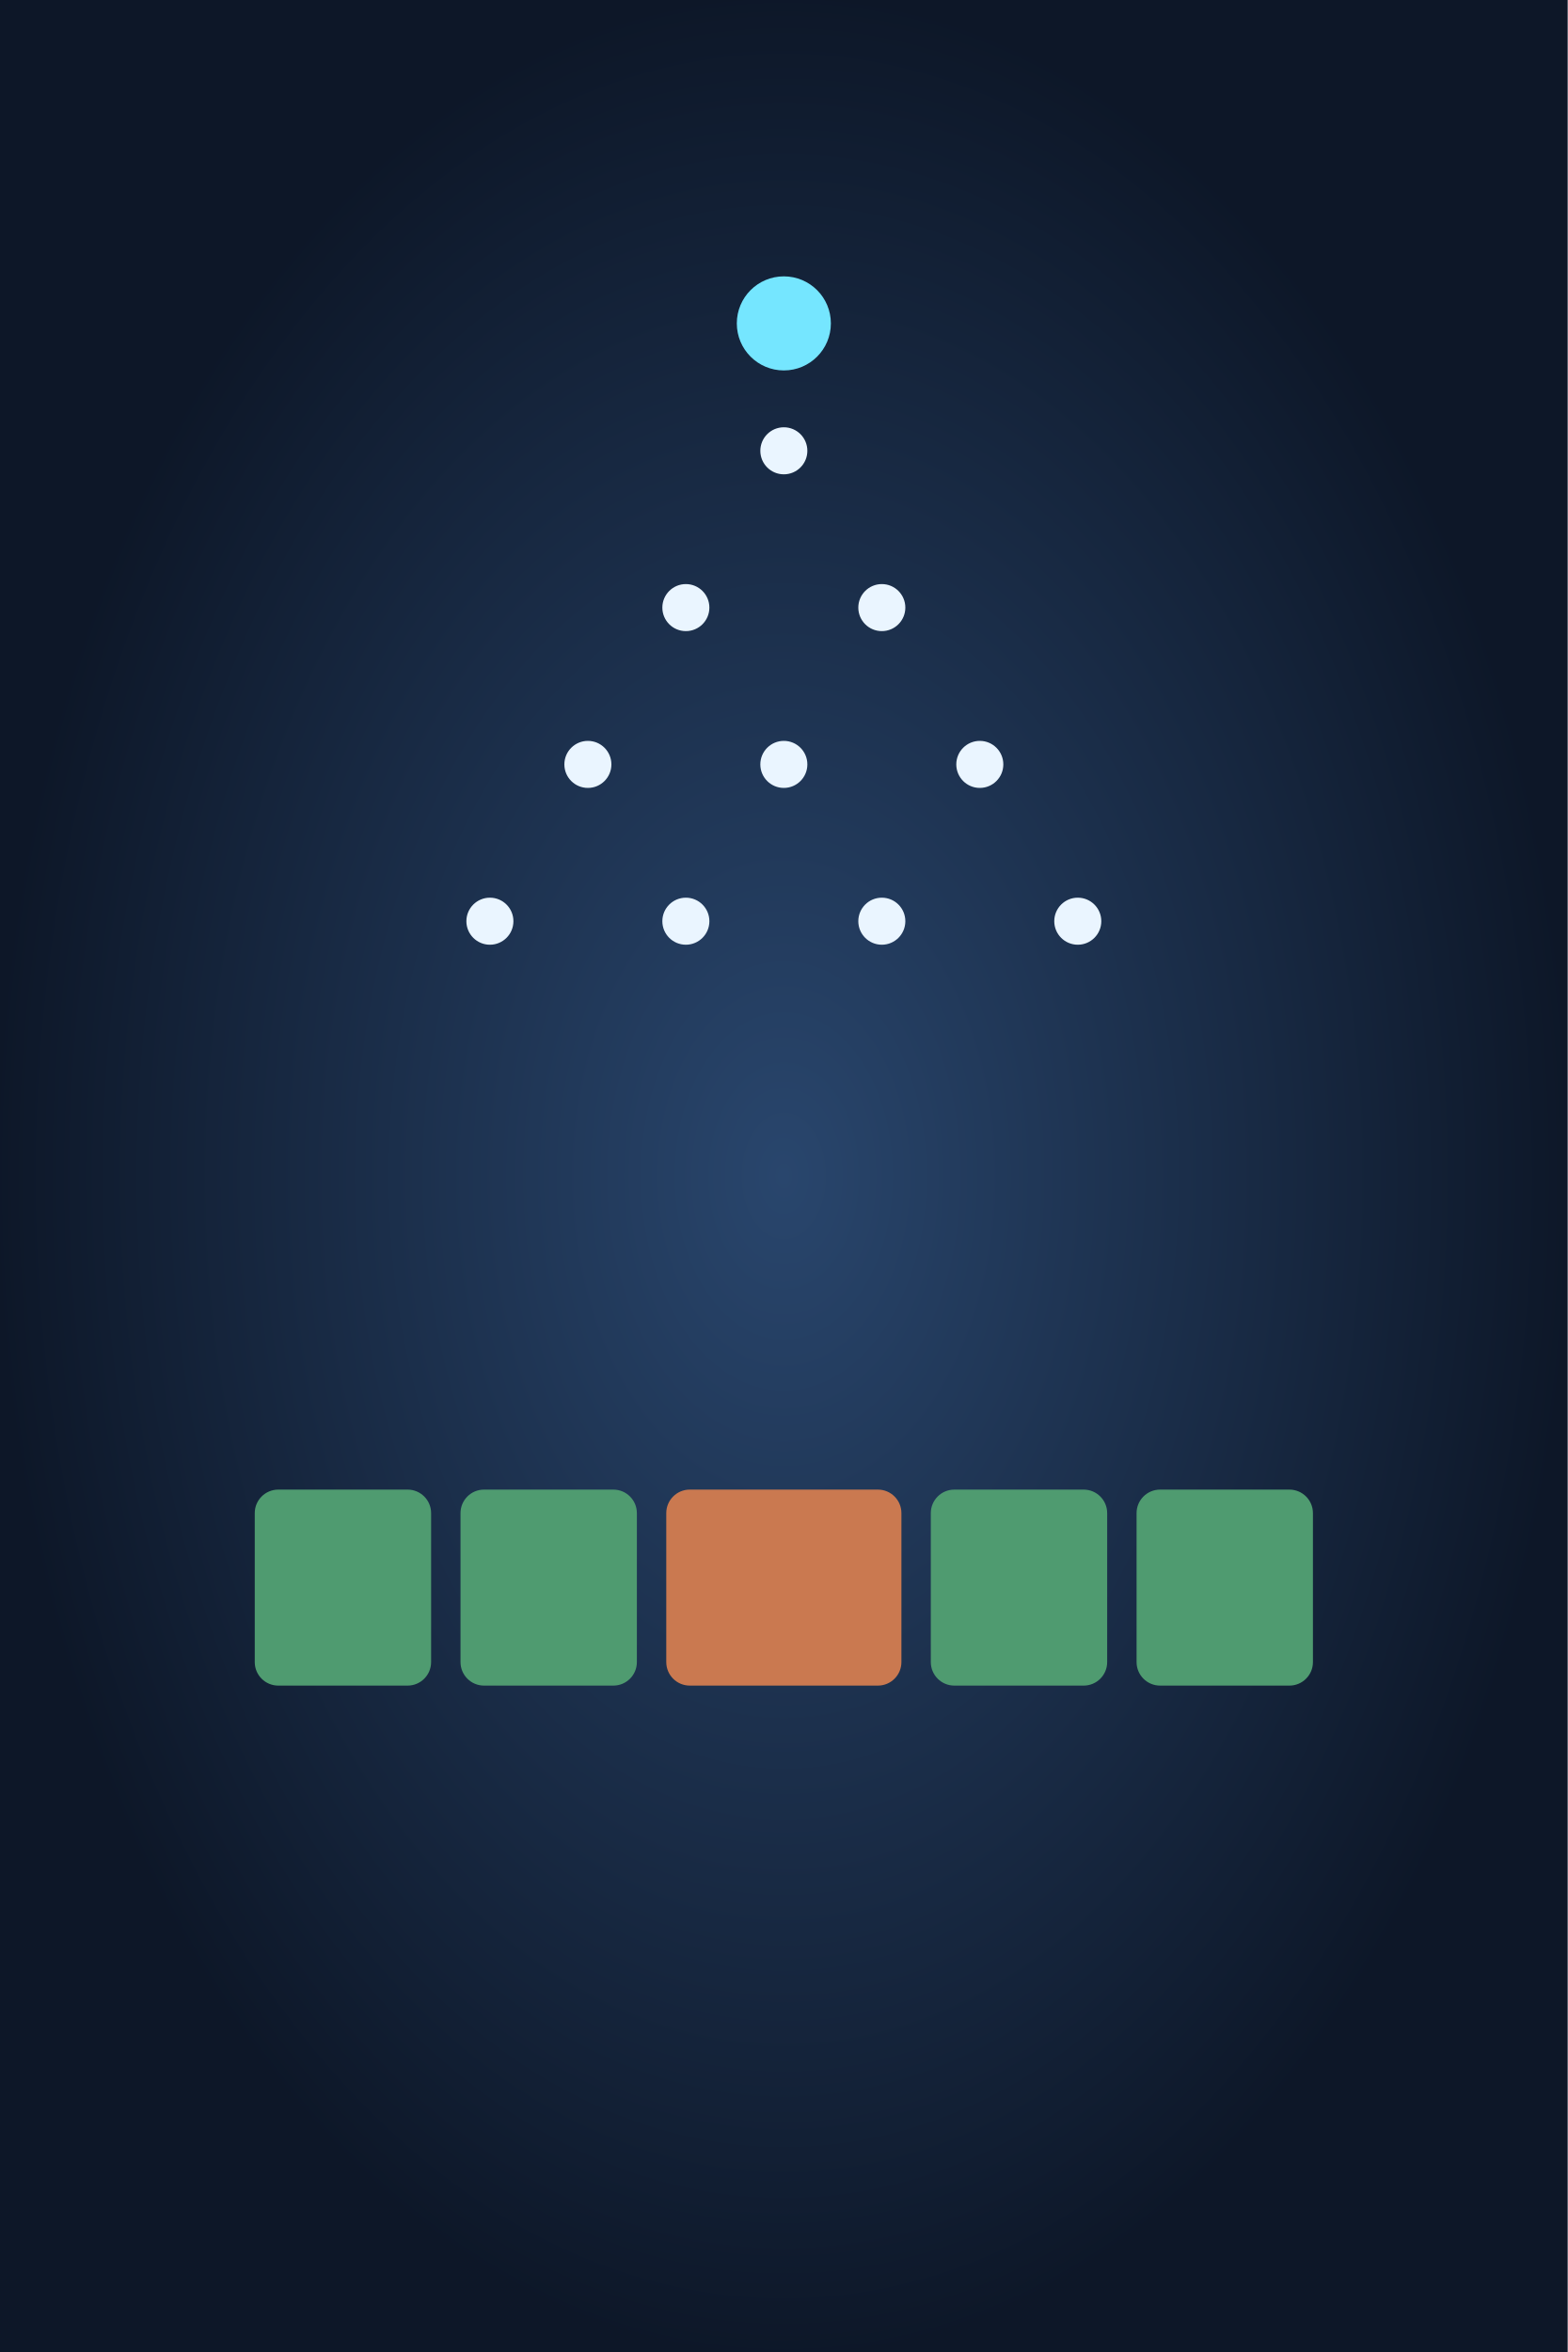
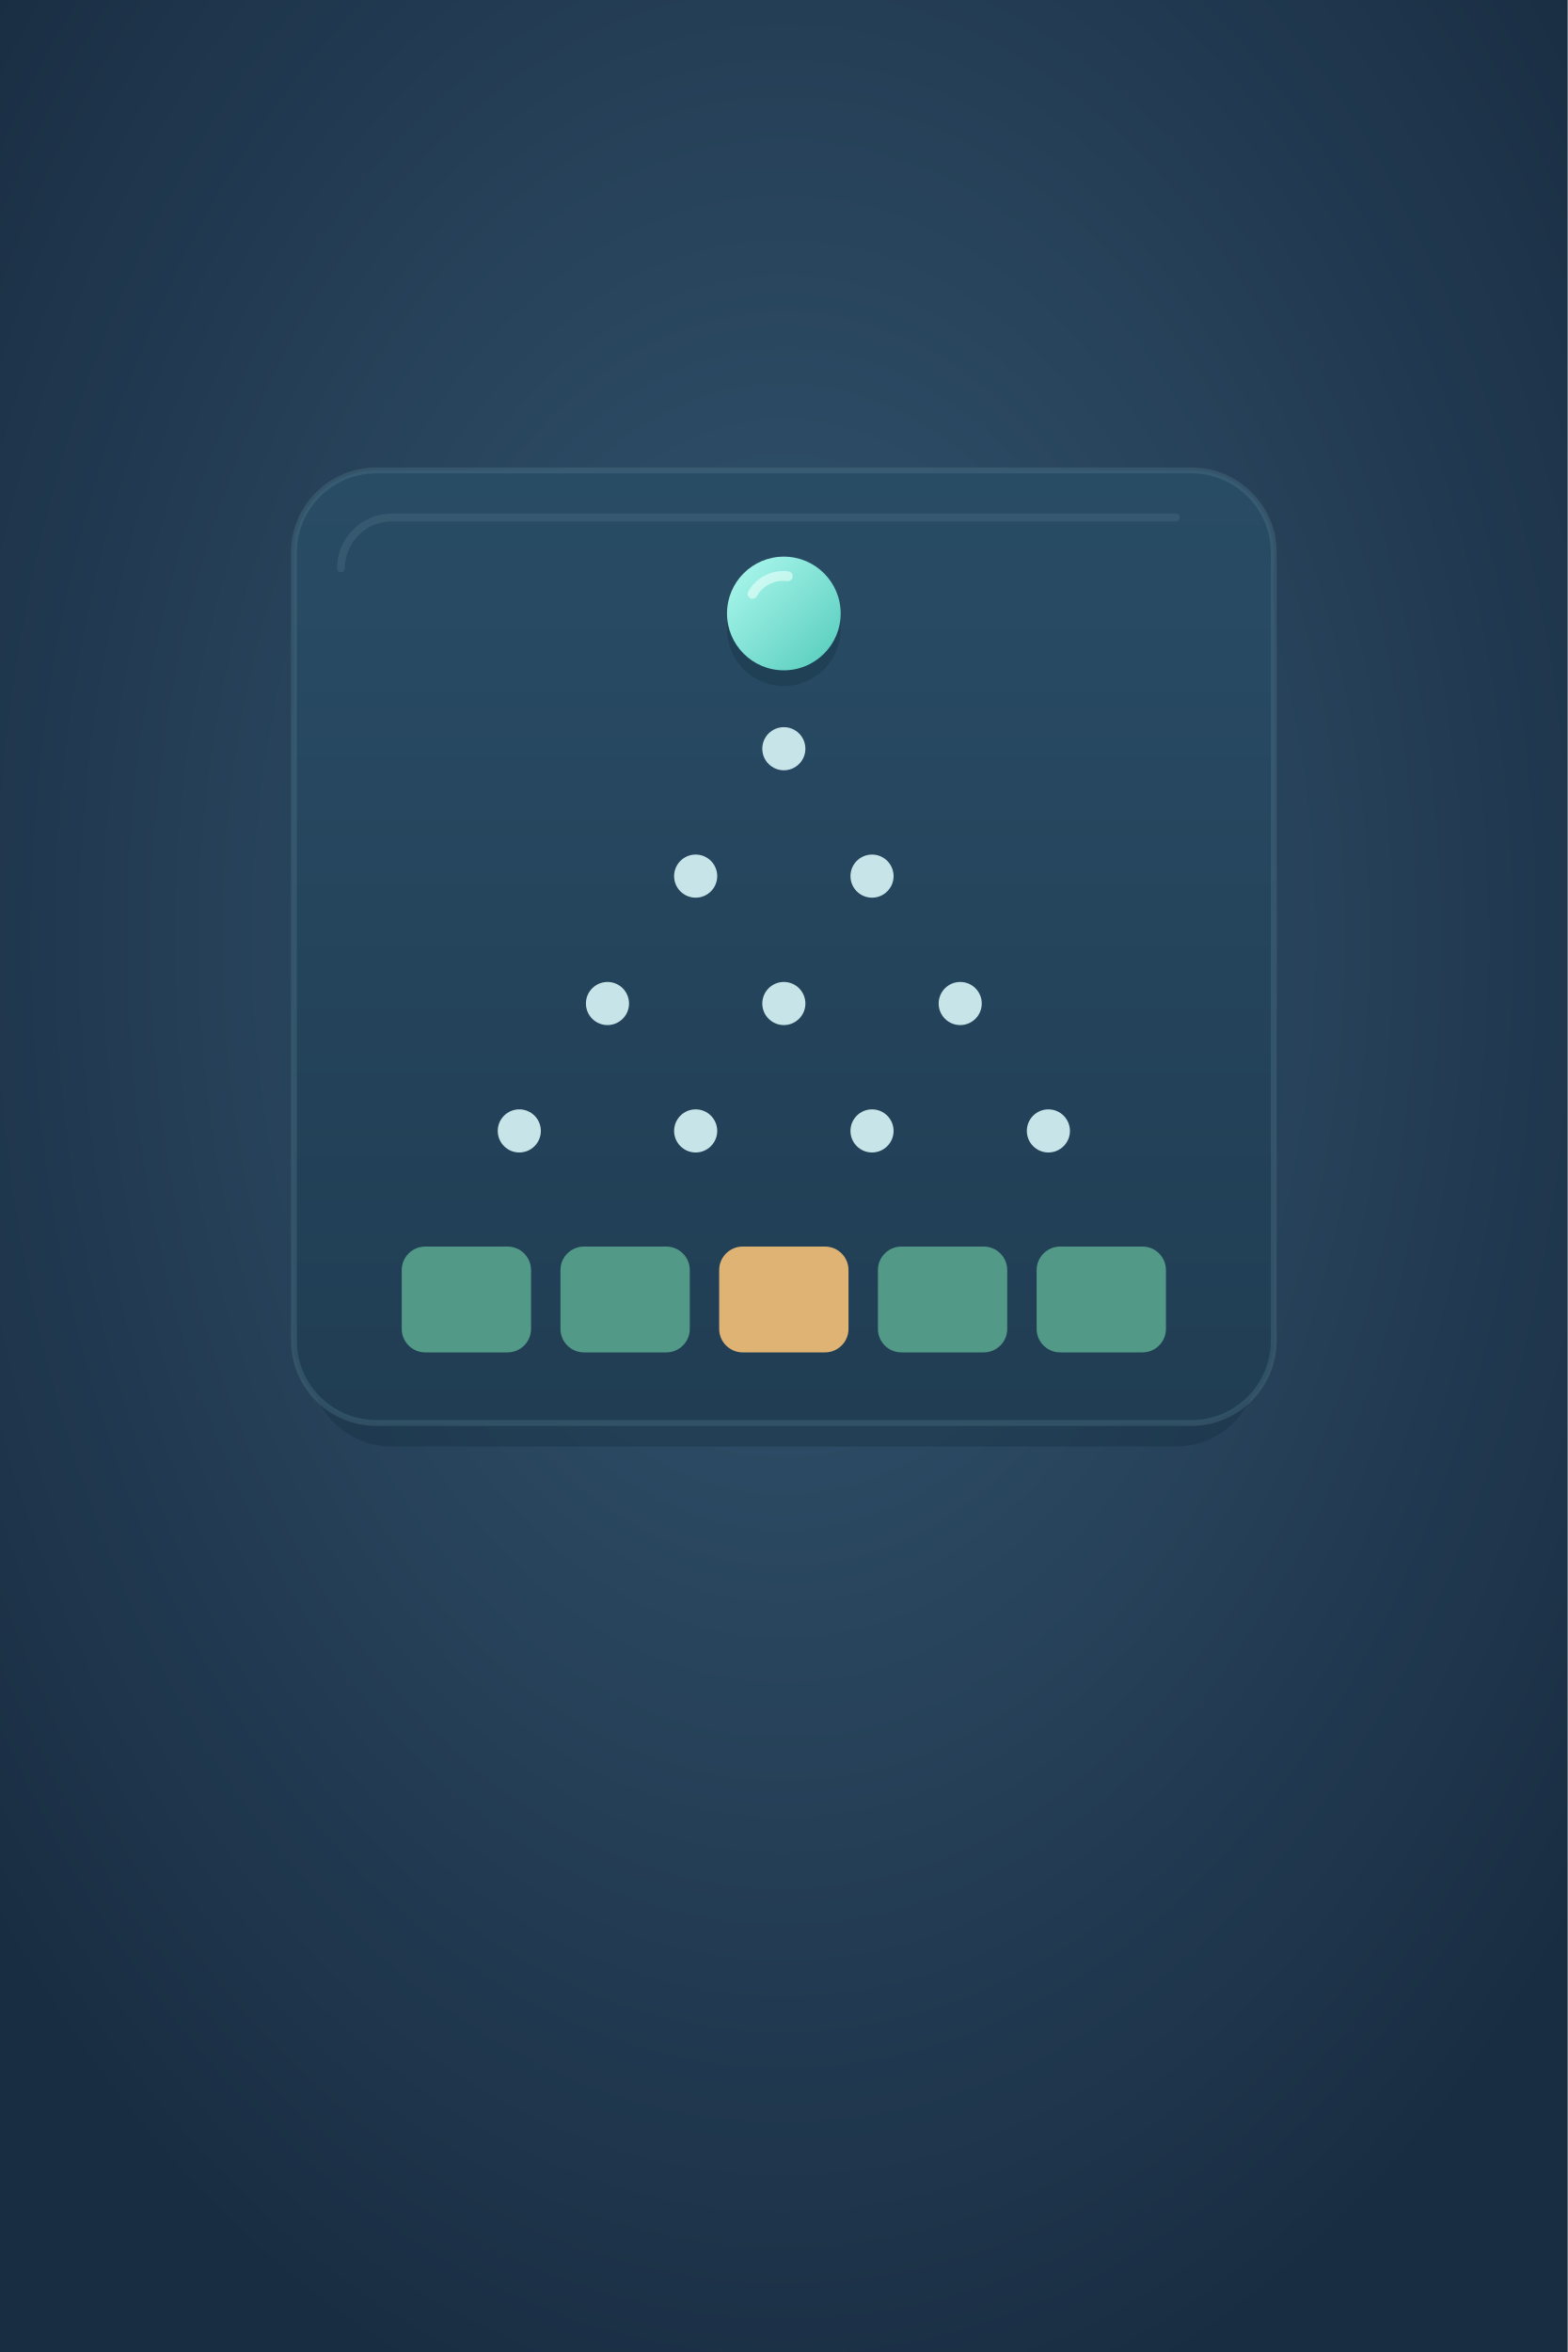
- <svg xmlns="http://www.w3.org/2000/svg" viewBox="0 0 800 1200" role="img" aria-label="Plinko">
+ <svg xmlns="http://www.w3.org/2000/svg" viewBox="0 0 800 1200">
  <defs>
-     <radialGradient id="g">
-       <stop stop-color="#29466d" />
-       <stop offset="1" stop-color="#0d1728" />
+     <radialGradient id="background" cx="50%" cy="40%" r="65%">
+       <stop stop-color="#355873" />
+       <stop offset="1" stop-color="#192d42" />
    </radialGradient>
+     <linearGradient id="board" x2="0" y2="1">
+       <stop stop-color="#294c65" />
+       <stop offset="1" stop-color="#203d53" />
+     </linearGradient>
+     <linearGradient id="ball" x2="1" y2="1">
+       <stop stop-color="#b0f9ef" />
+       <stop offset="1" stop-color="#53cbbb" />
+     </linearGradient>
  </defs>
-   <rect width="800" height="1200" fill="url(#g)" />
-   <g fill="#eaf5ff">
-     <circle cx="400" cy="230" r="12" />
-     <circle cx="350" cy="310" r="12" />
-     <circle cx="450" cy="310" r="12" />
-     <circle cx="300" cy="390" r="12" />
-     <circle cx="400" cy="390" r="12" />
-     <circle cx="500" cy="390" r="12" />
-     <circle cx="250" cy="470" r="12" />
-     <circle cx="350" cy="470" r="12" />
-     <circle cx="450" cy="470" r="12" />
-     <circle cx="550" cy="470" r="12" />
+   <rect width="800" height="1200" fill="url(#background)" />
+   <rect x="158" y="252" width="484" height="486" rx="42" fill="#102b3d" opacity=".35" />
+   <rect x="150" y="240" width="500" height="486" rx="42" fill="url(#board)" stroke="#598090" stroke-opacity=".3" stroke-width="3" />
+   <path d="M174 290a26 26 0 0 1 26-26h400" fill="none" stroke="#7094a1" stroke-opacity=".2" stroke-width="4" stroke-linecap="round" />
+   <g fill="#c7e4e9">
+     <circle cx="400" cy="382" r="11" />
+     <circle cx="355" cy="447" r="11" />
+     <circle cx="445" cy="447" r="11" />
+     <circle cx="310" cy="512" r="11" />
+     <circle cx="400" cy="512" r="11" />
+     <circle cx="490" cy="512" r="11" />
+     <circle cx="265" cy="577" r="11" />
+     <circle cx="355" cy="577" r="11" />
+     <circle cx="445" cy="577" r="11" />
+     <circle cx="535" cy="577" r="11" />
  </g>
-   <circle cx="400" cy="165" r="24" fill="#75e6ff" />
-   <g fill="#4f9b70">
-     <rect x="130" y="760" width="90" height="100" rx="12" />
-     <rect x="235" y="760" width="90" height="100" rx="12" />
-     <rect x="340" y="760" width="120" height="100" rx="12" fill="#ca7950" />
-     <rect x="475" y="760" width="90" height="100" rx="12" />
-     <rect x="580" y="760" width="90" height="100" rx="12" />
+   <circle cx="400" cy="321" r="29" fill="#102b3d" opacity=".3" />
+   <circle cx="400" cy="313" r="29" fill="url(#ball)" />
+   <path d="M384 303a18 18 0 0 1 18-9" fill="none" stroke="#e4fff7" stroke-opacity=".65" stroke-width="5" stroke-linecap="round" />
+   <g fill="#529987">
+     <rect x="205" y="636" width="66" height="54" rx="12" />
+     <rect x="286" y="636" width="66" height="54" rx="12" />
+     <rect x="367" y="636" width="66" height="54" rx="12" fill="#dfb374" />
+     <rect x="448" y="636" width="66" height="54" rx="12" />
+     <rect x="529" y="636" width="66" height="54" rx="12" />
  </g>
</svg>
